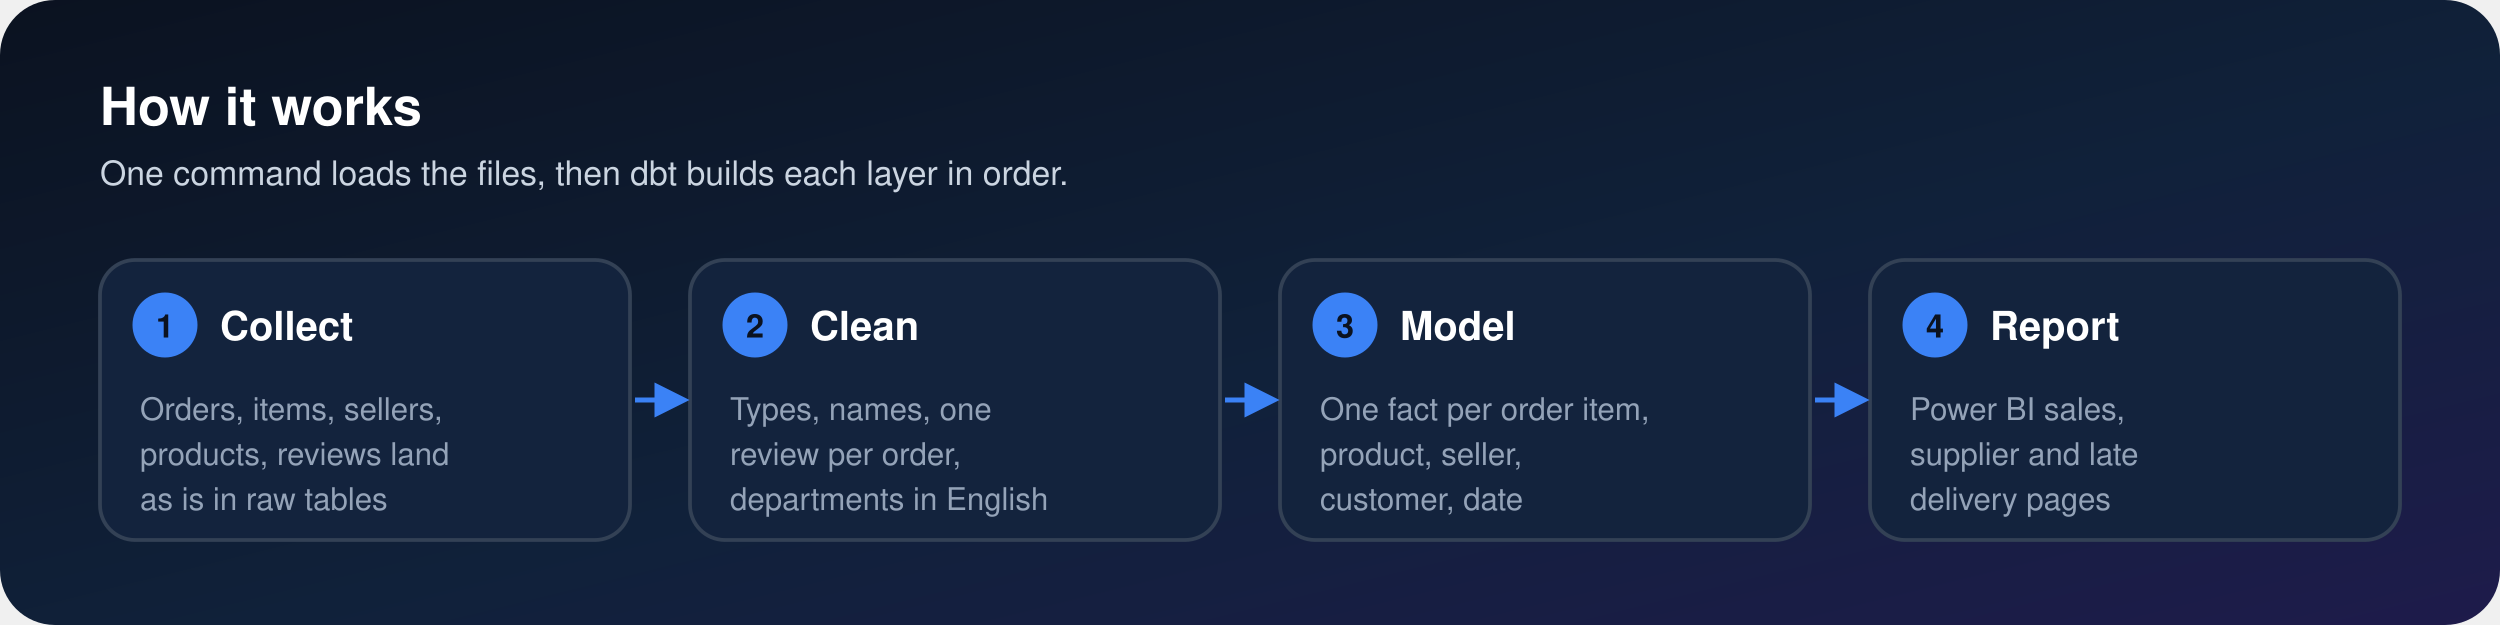
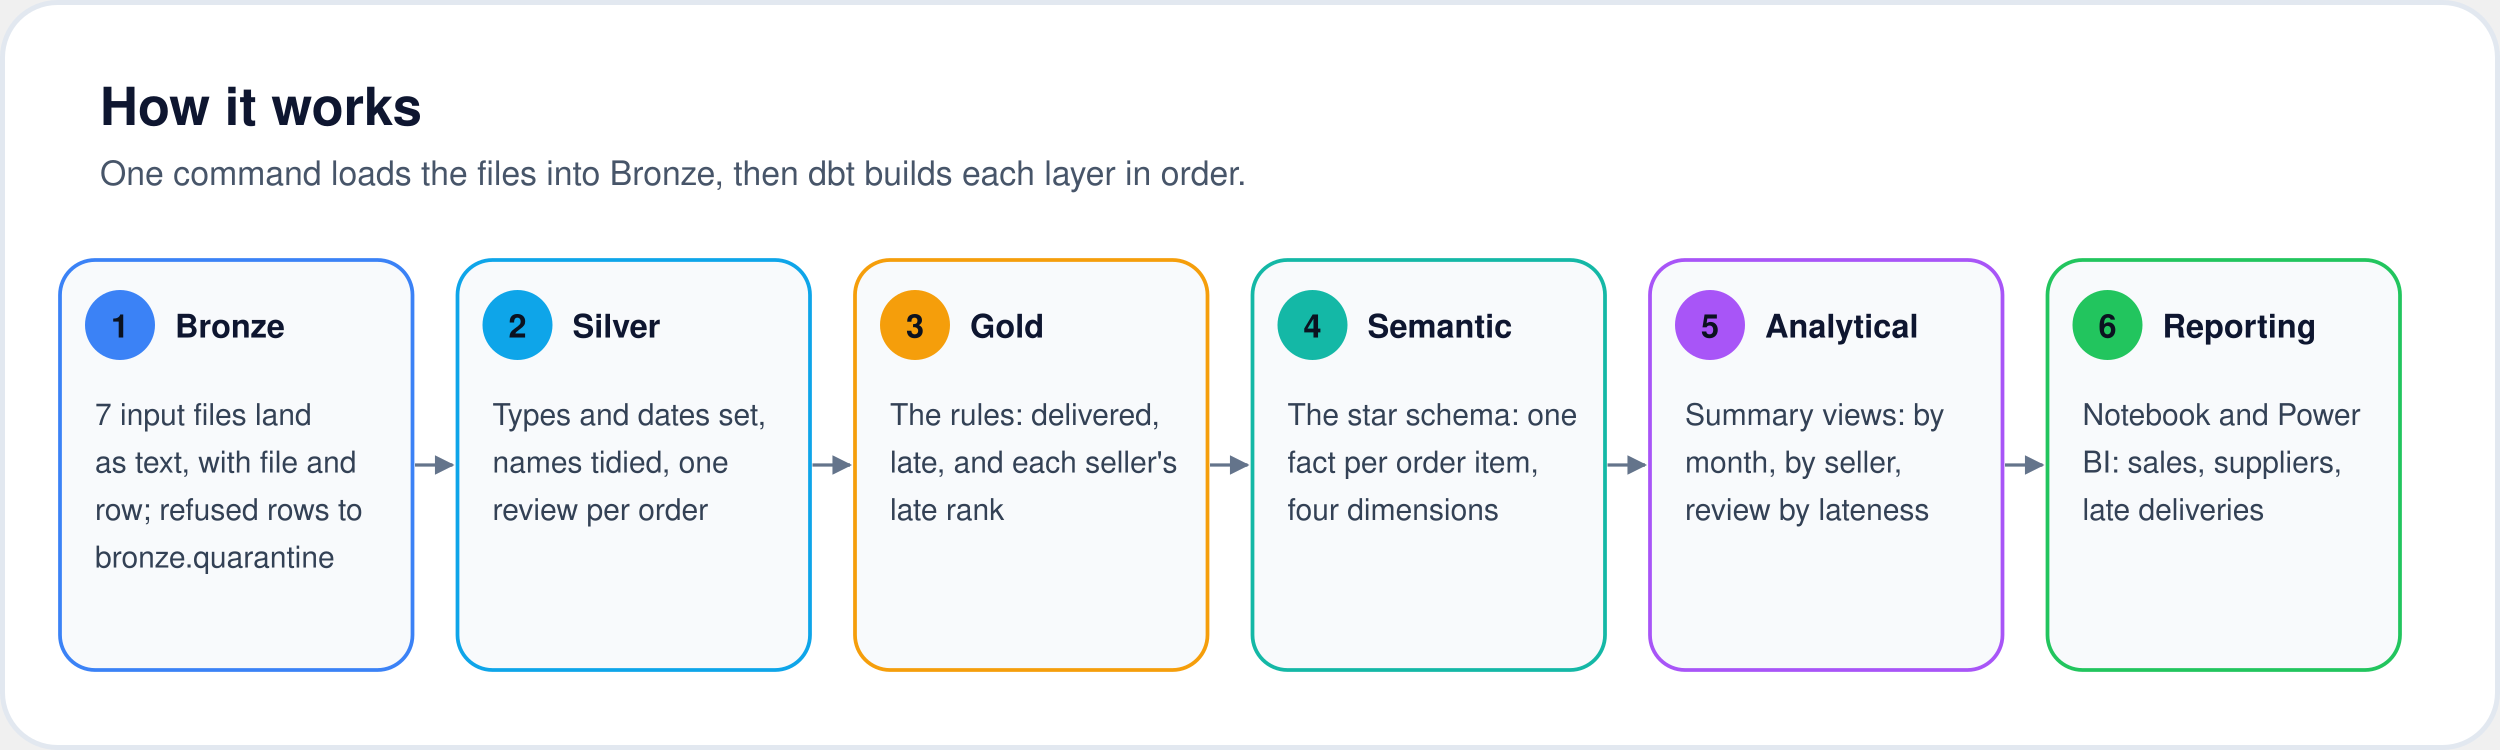
- <svg xmlns="http://www.w3.org/2000/svg" viewBox="0 0 1000 250" width="1000" height="250" role="img" aria-label="How it works, in one run: 1 Collect the raw exports, 2 Clean them in staging, 3 Model a star schema, 4 Report in Power BI.">
+ <svg xmlns="http://www.w3.org/2000/svg" viewBox="0 0 1000 300" width="1000" height="300" role="img" aria-label="How it works, in six layers from left to right: 1 Bronze, the 7 input files land as text with their file and row, and refused rows go to bronze.quarantine; 2 Silver, types and names cleaned, one review per order; 3 Gold, the rules: delivered, late and each seller's late rank; 4 Semantic, the star schema of one fact per order item and four dimensions; 5 Analytical, summary views by month, by seller and review by lateness; 6 Reporting, the notebook and the Power BI pages for sales, suppliers and late deliveries.">
  <defs>
-     <linearGradient id="bg" x1="0" y1="0" x2="1" y2="1">
-       <stop offset="0" stop-color="#0B1220" />
-       <stop offset="0.55" stop-color="#10213A" />
-       <stop offset="1" stop-color="#1E1B4B" />
-     </linearGradient>
-     <marker id="arrow" viewBox="0 0 10 10" refX="8" refY="5" markerWidth="7" markerHeight="7" orient="auto">
-       <path d="M0 0 L10 5 L0 10 Z" fill="#3B82F6" />
+     <marker id="arrow" viewBox="0 0 10 10" refX="9" refY="5" markerWidth="6" markerHeight="6" orient="auto">
+       <path d="M0 0 L10 5 L0 10 Z" fill="#64748B" />
    </marker>
  </defs>
  <style>
    text { font-family: "Segoe UI", -apple-system, Helvetica, Arial, sans-serif; }
-     .title { font-size: 21px; font-weight: 700; fill: #FFFFFF; }
-     .sub { font-size: 13.5px; fill: #CBD5E1; }
-     .num { font-size: 13px; font-weight: 700; fill: #0B1220; }
-     .step { font-size: 16px; font-weight: 700; fill: #FFFFFF; }
-     .note { font-size: 12.5px; fill: #94A3B8; }
-     .box { fill: #13233D; stroke: #334155; stroke-width: 1.5; }
+     .title { font-size: 21px; font-weight: 700; fill: #0E1630; }
+     .sub { font-size: 13.5px; fill: #475569; }
+     .layer { font-size: 13px; font-weight: 700; fill: #0B1220; }
+     .where { font-size: 11.5px; fill: #506078; }
+     .name { font-size: 12.5px; fill: #0E1630; }
+     .bold { font-size: 13px; font-weight: 700; fill: #0E1630; }
+     .count { font-size: 11px; fill: #506078; }
+     .body { font-size: 12px; fill: #334155; }
+     .col { font-size: 12.5px; fill: #0E1630; }
+     .key { font-size: 11px; font-weight: 700; }
+     .edge { fill: none; stroke: #64748B; stroke-width: 1.3; }
  </style>
-   <rect width="1000" height="250" rx="22" fill="url(#bg)" />
+   <rect x="1" y="1" width="998" height="298" rx="22" fill="#FFFFFF" stroke="#E2E8F0" stroke-width="2" />
  <text x="40" y="50" class="title">How it works</text>
-   <text x="40" y="74" class="sub">One command loads the files, then dbt builds each layer in order.</text>
-   <g>
-     <rect class="box" x="40" y="104" width="212" height="112" rx="14" />
-     <circle cx="66" cy="130" r="13" fill="#3B82F6" />
-     <text x="66" y="135" class="num" text-anchor="middle">1</text>
-     <text x="88" y="136" class="step">Collect</text>
-     <text x="56" y="168" class="note">Orders, items, sellers,</text>
-     <text x="56" y="186" class="note">products, reviews land</text>
-     <text x="56" y="204" class="note">as is in raw tables</text>
-     <rect class="box" x="276" y="104" width="212" height="112" rx="14" />
-     <circle cx="302" cy="130" r="13" fill="#3B82F6" />
-     <text x="302" y="135" class="num" text-anchor="middle">2</text>
-     <text x="324" y="136" class="step">Clean</text>
-     <text x="292" y="168" class="note">Types, names, one</text>
-     <text x="292" y="186" class="note">review per order,</text>
-     <text x="292" y="204" class="note">departments in English</text>
-     <rect class="box" x="512" y="104" width="212" height="112" rx="14" />
-     <circle cx="538" cy="130" r="13" fill="#3B82F6" />
-     <text x="538" y="135" class="num" text-anchor="middle">3</text>
-     <text x="560" y="136" class="step">Model</text>
-     <text x="528" y="168" class="note">One fact per order item,</text>
-     <text x="528" y="186" class="note">product, seller,</text>
-     <text x="528" y="204" class="note">customer, date</text>
-     <rect class="box" x="748" y="104" width="212" height="112" rx="14" />
-     <circle cx="774" cy="130" r="13" fill="#3B82F6" />
-     <text x="774" y="135" class="num" text-anchor="middle">4</text>
-     <text x="796" y="136" class="step">Report</text>
-     <text x="764" y="168" class="note">Power BI sales,</text>
-     <text x="764" y="186" class="note">supplier and late</text>
-     <text x="764" y="204" class="note">delivery pages</text>
-   </g>
-   <g stroke="#3B82F6" stroke-width="2" marker-end="url(#arrow)">
-     <line x1="254" y1="160" x2="273" y2="160" />
-     <line x1="490" y1="160" x2="509" y2="160" />
-     <line x1="726" y1="160" x2="745" y2="160" />
-   </g>
+   <text x="40" y="74" class="sub">One command loads the files into Bronze, then dbt builds each layer in order.</text>
+   <rect x="24" y="104" width="141" height="164" rx="14" fill="#F8FAFC" stroke="#3B82F6" stroke-width="1.5" />
+   <circle cx="48" cy="130" r="14" fill="#3B82F6" />
+   <text x="48" y="135" class="layer" text-anchor="middle">1</text>
+   <text x="70" y="135" class="bold">Bronze</text>
+   <text x="38" y="170" class="body">7 input files land</text>
+   <text x="38" y="189" class="body">as text, with file and</text>
+   <text x="38" y="208" class="body">row; refused rows to</text>
+   <text x="38" y="227" class="body">bronze.quarantine</text>
+   <line x1="166" y1="186" x2="181" y2="186" class="edge" marker-end="url(#arrow)" />
+   <rect x="183" y="104" width="141" height="164" rx="14" fill="#F8FAFC" stroke="#0EA5E9" stroke-width="1.5" />
+   <circle cx="207" cy="130" r="14" fill="#0EA5E9" />
+   <text x="207" y="135" class="layer" text-anchor="middle">2</text>
+   <text x="229" y="135" class="bold">Silver</text>
+   <text x="197" y="170" class="body">Types and dates set,</text>
+   <text x="197" y="189" class="body">names tidied, one</text>
+   <text x="197" y="208" class="body">review per order</text>
+   <line x1="325" y1="186" x2="340" y2="186" class="edge" marker-end="url(#arrow)" />
+   <rect x="342" y="104" width="141" height="164" rx="14" fill="#F8FAFC" stroke="#F59E0B" stroke-width="1.5" />
+   <circle cx="366" cy="130" r="14" fill="#F59E0B" />
+   <text x="366" y="135" class="layer" text-anchor="middle">3</text>
+   <text x="388" y="135" class="bold">Gold</text>
+   <text x="356" y="170" class="body">The rules: delivered,</text>
+   <text x="356" y="189" class="body">late, and each seller's</text>
+   <text x="356" y="208" class="body">late rank</text>
+   <line x1="484" y1="186" x2="499" y2="186" class="edge" marker-end="url(#arrow)" />
+   <rect x="501" y="104" width="141" height="164" rx="14" fill="#F8FAFC" stroke="#14B8A6" stroke-width="1.5" />
+   <circle cx="525" cy="130" r="14" fill="#14B8A6" />
+   <text x="525" y="135" class="layer" text-anchor="middle">4</text>
+   <text x="547" y="135" class="bold">Semantic</text>
+   <text x="515" y="170" class="body">The star schema: one</text>
+   <text x="515" y="189" class="body">fact per order item,</text>
+   <text x="515" y="208" class="body">four dimensions</text>
+   <line x1="643" y1="186" x2="658" y2="186" class="edge" marker-end="url(#arrow)" />
+   <rect x="660" y="104" width="141" height="164" rx="14" fill="#F8FAFC" stroke="#A855F7" stroke-width="1.5" />
+   <circle cx="684" cy="130" r="14" fill="#A855F7" />
+   <text x="684" y="135" class="layer" text-anchor="middle">5</text>
+   <text x="706" y="135" class="bold">Analytical</text>
+   <text x="674" y="170" class="body">Summary views: by</text>
+   <text x="674" y="189" class="body">month, by seller,</text>
+   <text x="674" y="208" class="body">review by lateness</text>
+   <line x1="802" y1="186" x2="817" y2="186" class="edge" marker-end="url(#arrow)" />
+   <rect x="819" y="104" width="141" height="164" rx="14" fill="#F8FAFC" stroke="#22C55E" stroke-width="1.5" />
+   <circle cx="843" cy="130" r="14" fill="#22C55E" />
+   <text x="843" y="135" class="layer" text-anchor="middle">6</text>
+   <text x="865" y="135" class="bold">Reporting</text>
+   <text x="833" y="170" class="body">Notebook and Power</text>
+   <text x="833" y="189" class="body">BI: sales, suppliers,</text>
+   <text x="833" y="208" class="body">late deliveries</text>
</svg>
